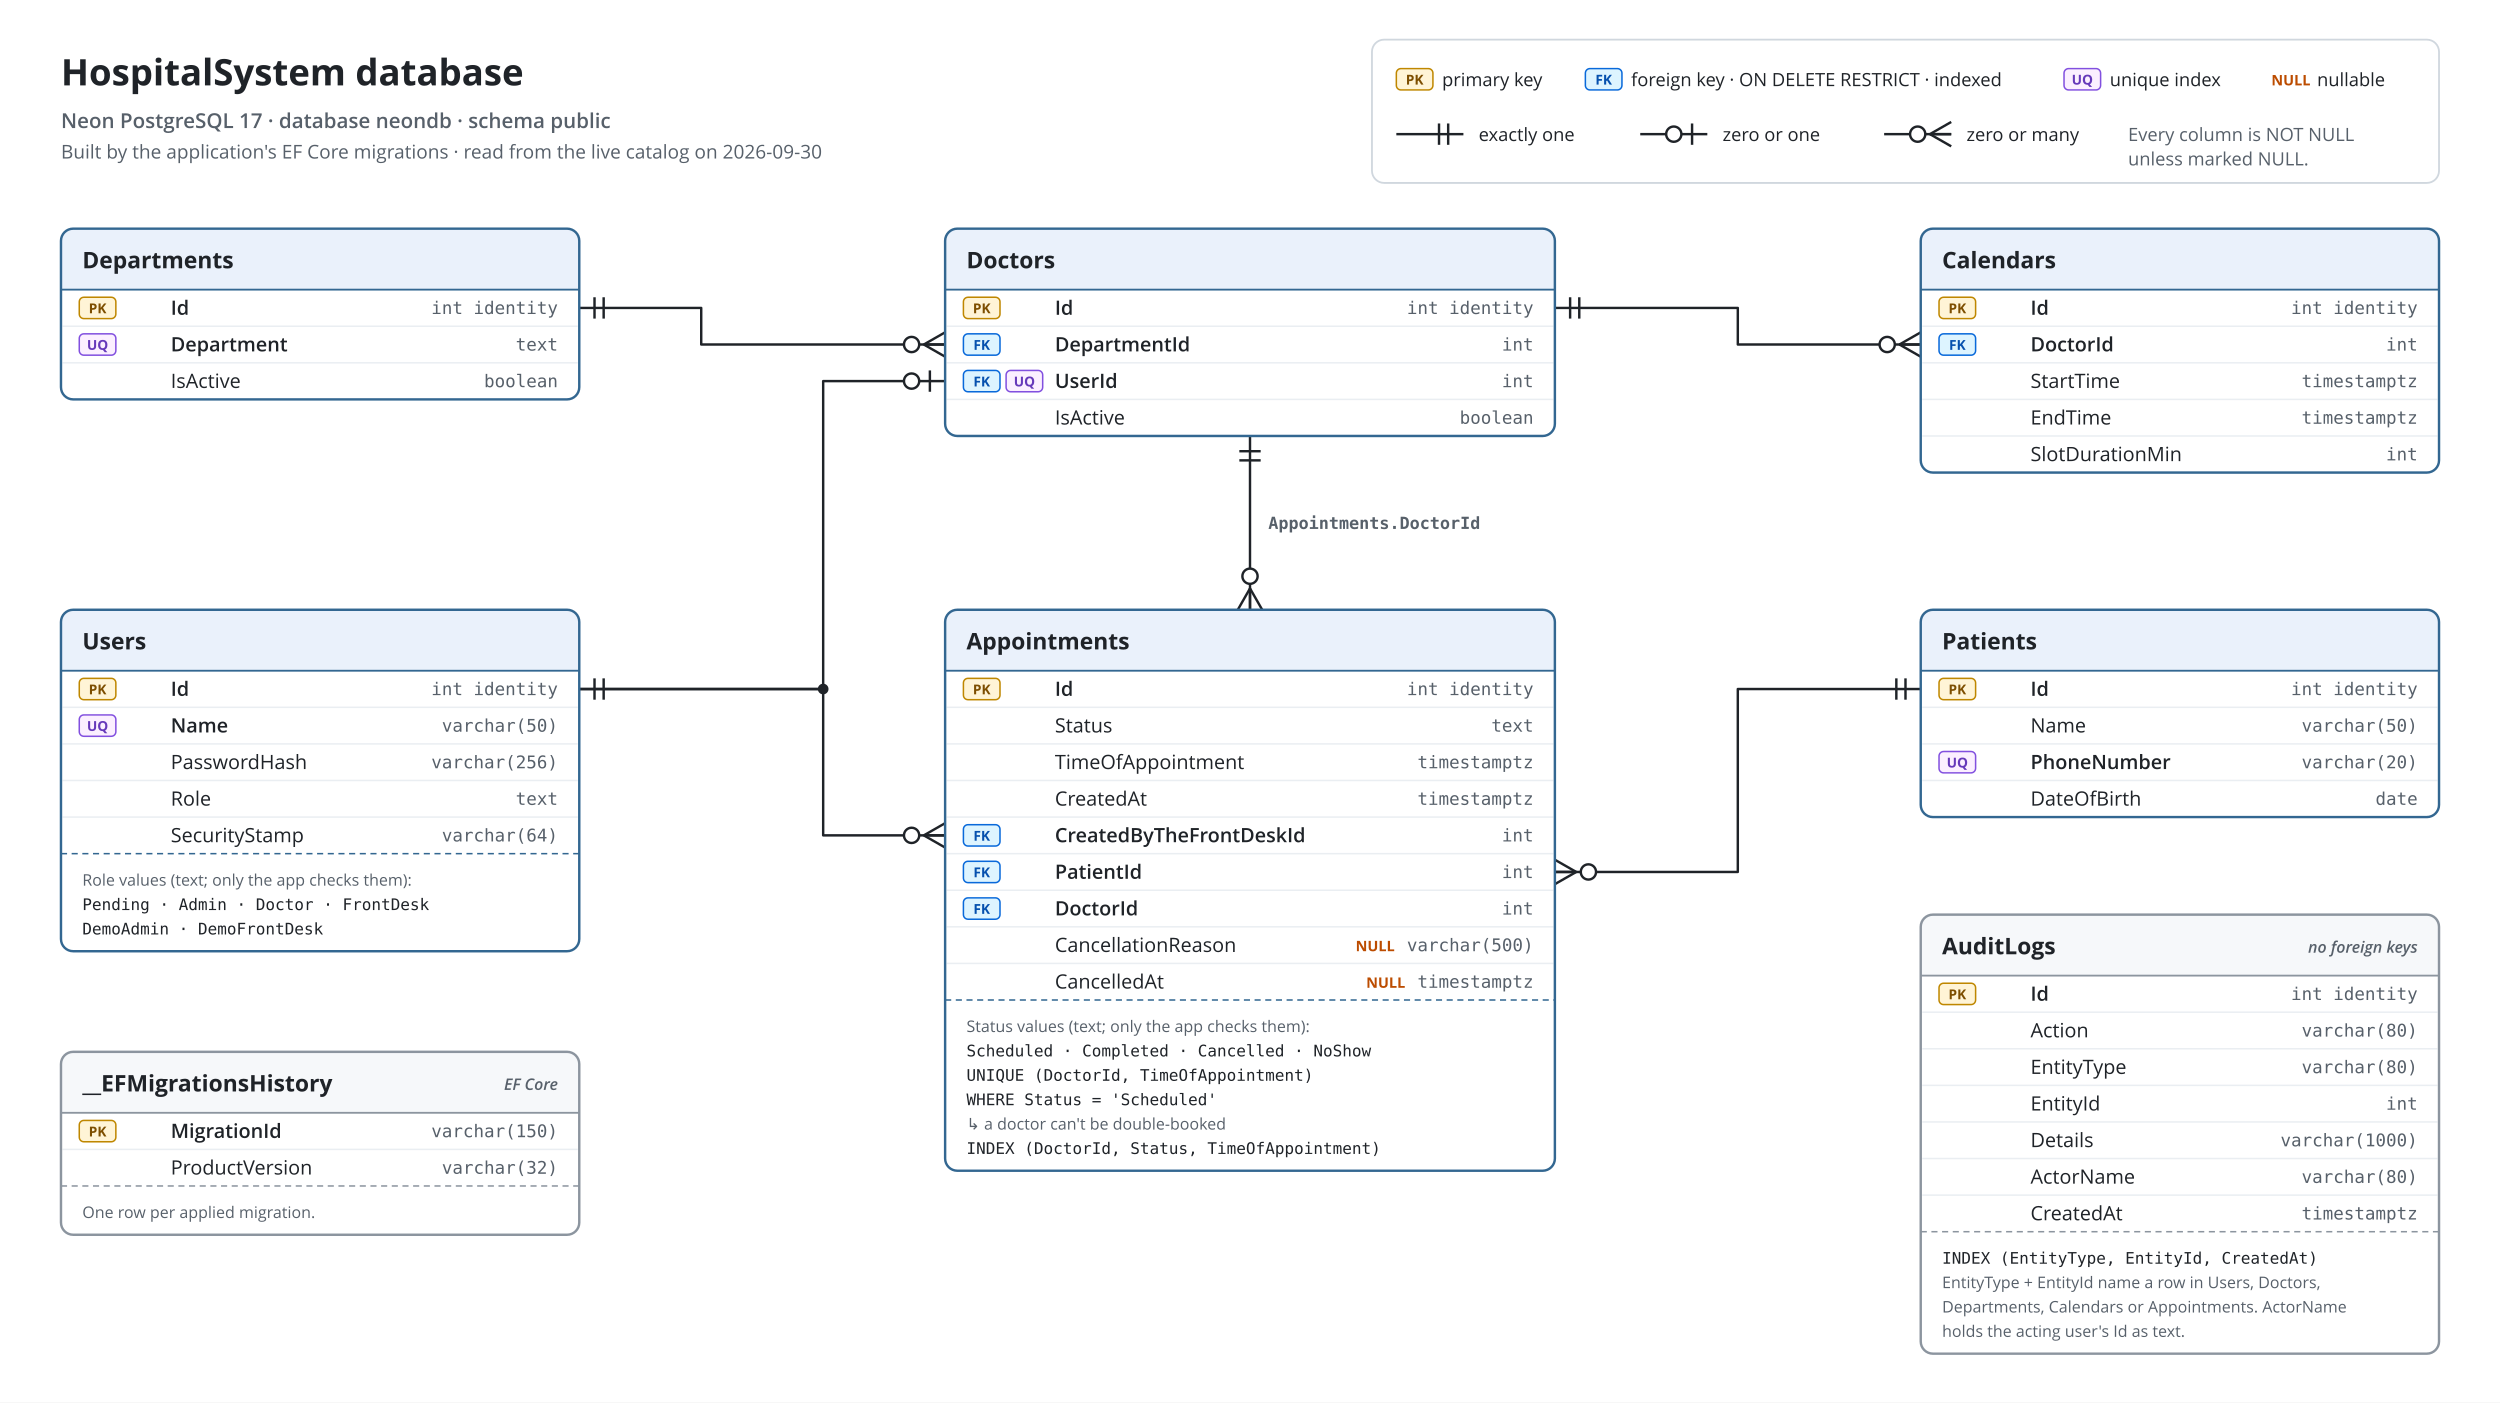
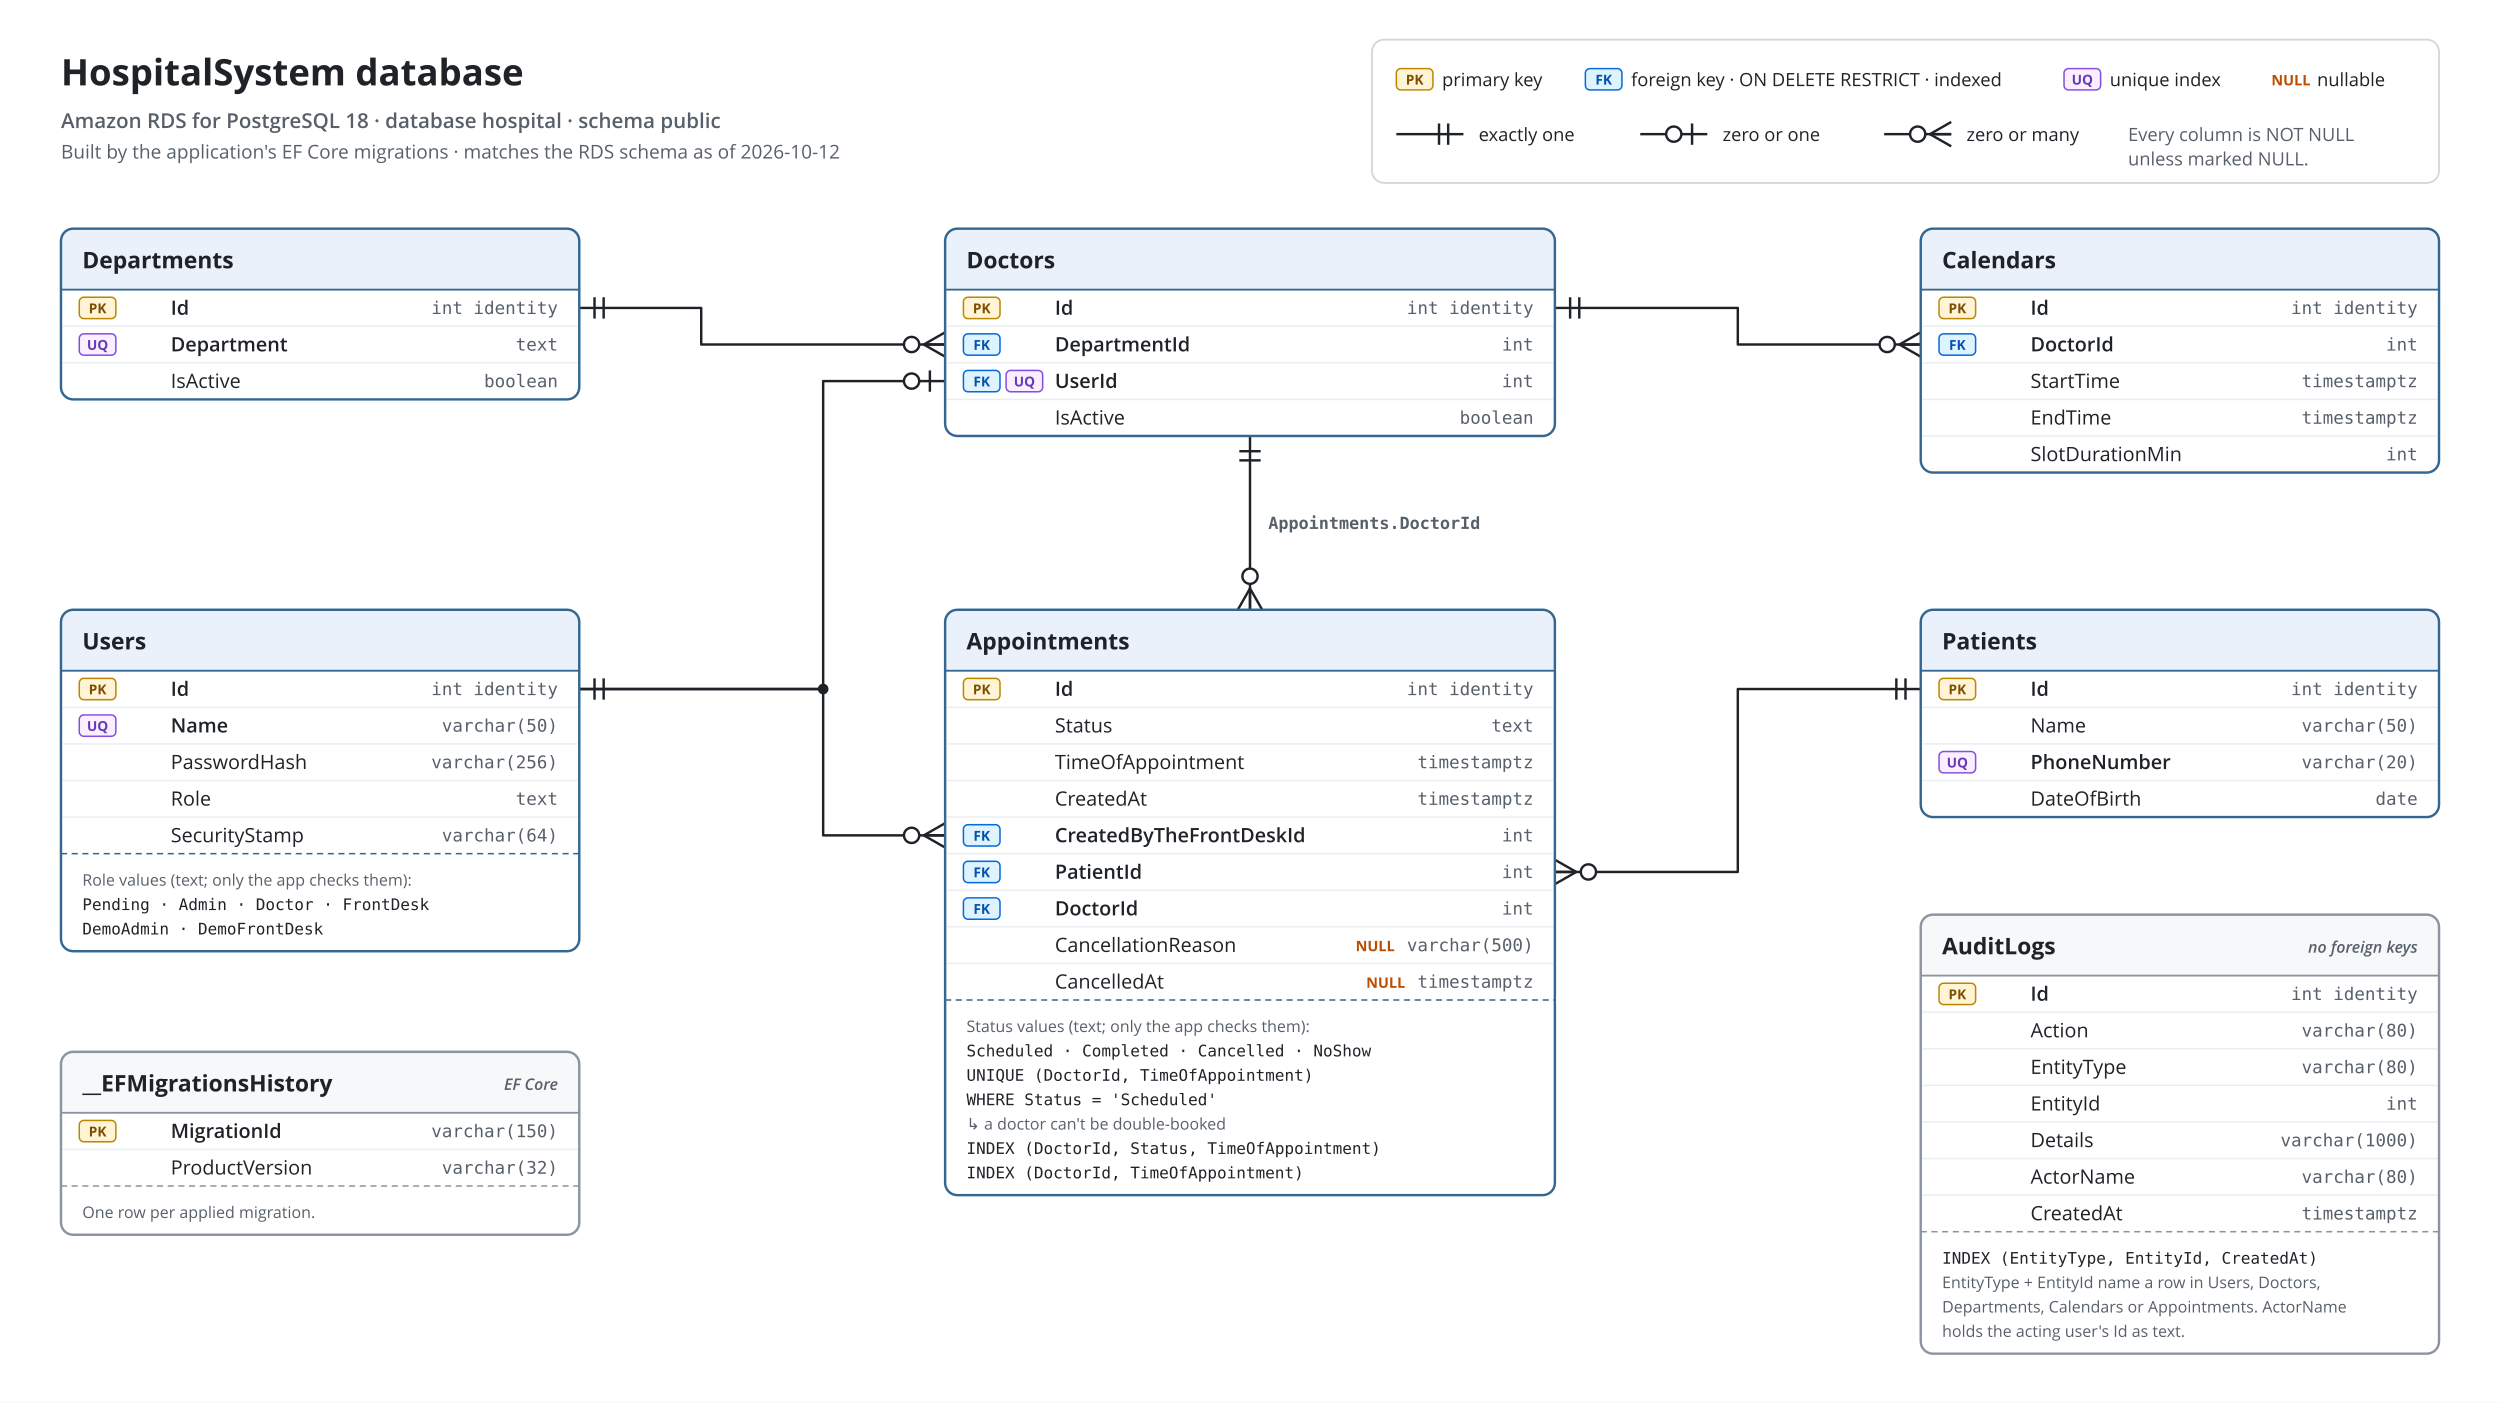
<svg xmlns="http://www.w3.org/2000/svg" width="1640" height="920" viewBox="0 0 1640 920" role="img" aria-labelledby="t d" font-family="'Open Sans', 'Segoe UI', Helvetica, Arial, sans-serif">
  <rect width="1640" height="920" fill="#ffffff" />
  <text x="40" y="56" font-size="24" font-weight="700" fill="#1f2328" text-anchor="start">HospitalSystem database</text>
-   <text x="40" y="84" font-size="13.5" font-weight="600" fill="#57606a" text-anchor="start">Neon PostgreSQL 17 · database neondb · schema public</text>
-   <text x="40" y="104" font-size="12.5" font-weight="400" fill="#57606a" text-anchor="start">Built by the application's EF Core migrations · read from the live catalog on 2026-09-30</text>
+   <text x="40" y="84" font-size="13.5" font-weight="600" fill="#57606a" text-anchor="start">Amazon RDS for PostgreSQL 18 · database hospital · schema public</text>
+   <text x="40" y="104" font-size="12.5" font-weight="400" fill="#57606a" text-anchor="start">Built by the application's EF Core migrations · matches the RDS schema as of 2026-10-12</text>
  <rect x="900" y="26" width="700" height="94" rx="8" fill="#ffffff" stroke="#d0d7de" stroke-width="1.2" />
  <rect x="916" y="45" width="24" height="14" rx="3" fill="#FFF4D6" stroke="#BF8700" stroke-width="1" />
  <text x="928" y="55.5" font-size="9" font-weight="700" fill="#7D4E00" text-anchor="middle">PK</text>
  <text x="946" y="56.5" font-size="12" font-weight="400" fill="#1f2328" text-anchor="start">primary key</text>
  <rect x="1040" y="45" width="24" height="14" rx="3" fill="#DDF4FF" stroke="#0969DA" stroke-width="1" />
  <text x="1052" y="55.5" font-size="9" font-weight="700" fill="#0550AE" text-anchor="middle">FK</text>
  <text x="1070" y="56.5" font-size="12" font-weight="400" fill="#1f2328" text-anchor="start">foreign key · ON DELETE RESTRICT · indexed</text>
  <rect x="1354" y="45" width="24" height="14" rx="3" fill="#FBEFFF" stroke="#8250DF" stroke-width="1" />
  <text x="1366" y="55.5" font-size="9" font-weight="700" fill="#6639BA" text-anchor="middle">UQ</text>
  <text x="1384" y="56.5" font-size="12" font-weight="400" fill="#1f2328" text-anchor="start">unique index</text>
  <text x="1490" y="56" font-size="9.5" font-weight="700" fill="#BC4C00" text-anchor="start">NULL</text>
  <text x="1520" y="56.5" font-size="12" font-weight="400" fill="#1f2328" text-anchor="start">nullable</text>
  <path d="M916,88 L960,88" stroke="#1f2328" stroke-width="1.6" />
  <path d="M950,95 L950,81" stroke="#1f2328" stroke-width="1.6" fill="none" />
  <path d="M944,95 L944,81" stroke="#1f2328" stroke-width="1.6" fill="none" />
  <text x="970" y="92.5" font-size="12" font-weight="400" fill="#1f2328" text-anchor="start">exactly one</text>
  <path d="M1076,88 L1120,88" stroke="#1f2328" stroke-width="1.6" />
  <path d="M1110,95 L1110,81" stroke="#1f2328" stroke-width="1.6" fill="none" />
  <circle cx="1098" cy="88" r="5" fill="#ffffff" stroke="#1f2328" stroke-width="1.6" />
  <text x="1130" y="92.5" font-size="12" font-weight="400" fill="#1f2328" text-anchor="start">zero or one</text>
  <path d="M1236,88 L1280,88" stroke="#1f2328" stroke-width="1.6" />
  <path d="M1266,88 L1280,96" stroke="#1f2328" stroke-width="1.6" fill="none" />
  <path d="M1266,88 L1280,88" stroke="#1f2328" stroke-width="1.6" fill="none" />
  <path d="M1266,88 L1280,80" stroke="#1f2328" stroke-width="1.6" fill="none" />
  <circle cx="1258" cy="88" r="5" fill="#ffffff" stroke="#1f2328" stroke-width="1.6" />
  <text x="1290" y="92.5" font-size="12" font-weight="400" fill="#1f2328" text-anchor="start">zero or many</text>
  <text x="1396" y="92.5" font-size="12" font-weight="400" fill="#57606a" text-anchor="start">Every column is NOT NULL</text>
  <text x="1396" y="108.5" font-size="12" font-weight="400" fill="#57606a" text-anchor="start">unless marked NULL.</text>
  <path d="M380,202 L460,202 L460,226 L620,226" fill="none" stroke="#1f2328" stroke-width="1.6" stroke-linejoin="round" />
  <path d="M390,195 L390,209" stroke="#1f2328" stroke-width="1.6" fill="none" />
  <path d="M396,195 L396,209" stroke="#1f2328" stroke-width="1.6" fill="none" />
  <path d="M606,226 L620,234" stroke="#1f2328" stroke-width="1.6" fill="none" />
  <path d="M606,226 L620,226" stroke="#1f2328" stroke-width="1.6" fill="none" />
  <path d="M606,226 L620,218" stroke="#1f2328" stroke-width="1.6" fill="none" />
  <circle cx="598" cy="226" r="5" fill="#ffffff" stroke="#1f2328" stroke-width="1.6" />
  <path d="M380,452 L540,452 L540,250 L620,250" fill="none" stroke="#1f2328" stroke-width="1.6" stroke-linejoin="round" />
  <path d="M390,445 L390,459" stroke="#1f2328" stroke-width="1.6" fill="none" />
  <path d="M396,445 L396,459" stroke="#1f2328" stroke-width="1.6" fill="none" />
  <path d="M610,257 L610,243" stroke="#1f2328" stroke-width="1.6" fill="none" />
  <circle cx="598" cy="250" r="5" fill="#ffffff" stroke="#1f2328" stroke-width="1.6" />
  <path d="M380,452 L540,452 L540,548 L620,548" fill="none" stroke="#1f2328" stroke-width="1.6" stroke-linejoin="round" />
  <path d="M606,548 L620,556" stroke="#1f2328" stroke-width="1.6" fill="none" />
  <path d="M606,548 L620,548" stroke="#1f2328" stroke-width="1.6" fill="none" />
  <path d="M606,548 L620,540" stroke="#1f2328" stroke-width="1.6" fill="none" />
  <circle cx="598" cy="548" r="5" fill="#ffffff" stroke="#1f2328" stroke-width="1.6" />
  <circle cx="540" cy="452" r="3.5" fill="#1f2328" />
  <path d="M1020,202 L1140,202 L1140,226 L1260,226" fill="none" stroke="#1f2328" stroke-width="1.6" stroke-linejoin="round" />
  <path d="M1030,195 L1030,209" stroke="#1f2328" stroke-width="1.6" fill="none" />
  <path d="M1036,195 L1036,209" stroke="#1f2328" stroke-width="1.6" fill="none" />
  <path d="M1246,226 L1260,234" stroke="#1f2328" stroke-width="1.6" fill="none" />
  <path d="M1246,226 L1260,226" stroke="#1f2328" stroke-width="1.6" fill="none" />
  <path d="M1246,226 L1260,218" stroke="#1f2328" stroke-width="1.6" fill="none" />
  <circle cx="1238" cy="226" r="5" fill="#ffffff" stroke="#1f2328" stroke-width="1.6" />
  <path d="M1260,452 L1140,452 L1140,572 L1020,572" fill="none" stroke="#1f2328" stroke-width="1.6" stroke-linejoin="round" />
  <path d="M1250,459 L1250,445" stroke="#1f2328" stroke-width="1.6" fill="none" />
  <path d="M1244,459 L1244,445" stroke="#1f2328" stroke-width="1.6" fill="none" />
  <path d="M1034,572 L1020,564" stroke="#1f2328" stroke-width="1.6" fill="none" />
  <path d="M1034,572 L1020,572" stroke="#1f2328" stroke-width="1.6" fill="none" />
  <path d="M1034,572 L1020,580" stroke="#1f2328" stroke-width="1.6" fill="none" />
  <circle cx="1042" cy="572" r="5" fill="#ffffff" stroke="#1f2328" stroke-width="1.6" />
  <path d="M820,286 L820,400" fill="none" stroke="#1f2328" stroke-width="1.6" stroke-linejoin="round" />
  <path d="M827,296 L813,296" stroke="#1f2328" stroke-width="1.6" fill="none" />
  <path d="M827,302 L813,302" stroke="#1f2328" stroke-width="1.6" fill="none" />
  <path d="M820,386 L812,400" stroke="#1f2328" stroke-width="1.6" fill="none" />
  <path d="M820,386 L820,400" stroke="#1f2328" stroke-width="1.6" fill="none" />
  <path d="M820,386 L828,400" stroke="#1f2328" stroke-width="1.6" fill="none" />
  <circle cx="820" cy="378" r="5" fill="#ffffff" stroke="#1f2328" stroke-width="1.6" />
  <text x="832" y="347" font-size="11" font-weight="600" fill="#57606a" text-anchor="start" font-family="'DejaVu Sans Mono', Consolas, Menlo, monospace">Appointments.DoctorId</text>
  <rect x="40" y="150" width="340" height="112" rx="8" fill="#ffffff" />
  <path d="M40,190 L40,158 Q40,150 48,150 L372,150 Q380,150 380,158 L380,190 Z" fill="#EAF1FB" />
  <line x1="40" y1="190" x2="380" y2="190" stroke="#336791" stroke-width="1.2" />
  <text x="54" y="176" font-size="15" font-weight="700" fill="#1f2328" text-anchor="start">Departments</text>
  <rect x="52" y="195.0" width="24" height="14" rx="3" fill="#FFF4D6" stroke="#BF8700" stroke-width="1" />
  <text x="64" y="205.5" font-size="9" font-weight="700" fill="#7D4E00" text-anchor="middle">PK</text>
  <text x="112" y="206.5" font-size="13" font-weight="600" fill="#1f2328" text-anchor="start">Id</text>
  <text x="366" y="206" font-size="11.5" font-weight="400" fill="#57606a" text-anchor="end" font-family="'DejaVu Sans Mono', Consolas, Menlo, monospace">int identity</text>
  <line x1="41" y1="214.0" x2="379" y2="214.0" stroke="#EAEEF2" stroke-width="1" />
  <rect x="52" y="219.0" width="24" height="14" rx="3" fill="#FBEFFF" stroke="#8250DF" stroke-width="1" />
  <text x="64" y="229.5" font-size="9" font-weight="700" fill="#6639BA" text-anchor="middle">UQ</text>
  <text x="112" y="230.5" font-size="13" font-weight="600" fill="#1f2328" text-anchor="start">Department</text>
  <text x="366" y="230" font-size="11.5" font-weight="400" fill="#57606a" text-anchor="end" font-family="'DejaVu Sans Mono', Consolas, Menlo, monospace">text</text>
  <line x1="41" y1="238.0" x2="379" y2="238.0" stroke="#EAEEF2" stroke-width="1" />
  <text x="112" y="254.5" font-size="13" font-weight="400" fill="#1f2328" text-anchor="start">IsActive</text>
  <text x="366" y="254" font-size="11.5" font-weight="400" fill="#57606a" text-anchor="end" font-family="'DejaVu Sans Mono', Consolas, Menlo, monospace">boolean</text>
  <rect x="40" y="150" width="340" height="112" rx="8" fill="none" stroke="#336791" stroke-width="1.6" />
  <rect x="620" y="150" width="400" height="136" rx="8" fill="#ffffff" />
  <path d="M620,190 L620,158 Q620,150 628,150 L1012,150 Q1020,150 1020,158 L1020,190 Z" fill="#EAF1FB" />
  <line x1="620" y1="190" x2="1020" y2="190" stroke="#336791" stroke-width="1.2" />
  <text x="634" y="176" font-size="15" font-weight="700" fill="#1f2328" text-anchor="start">Doctors</text>
  <rect x="632" y="195.0" width="24" height="14" rx="3" fill="#FFF4D6" stroke="#BF8700" stroke-width="1" />
  <text x="644" y="205.5" font-size="9" font-weight="700" fill="#7D4E00" text-anchor="middle">PK</text>
  <text x="692" y="206.5" font-size="13" font-weight="600" fill="#1f2328" text-anchor="start">Id</text>
  <text x="1006" y="206" font-size="11.5" font-weight="400" fill="#57606a" text-anchor="end" font-family="'DejaVu Sans Mono', Consolas, Menlo, monospace">int identity</text>
  <line x1="621" y1="214.0" x2="1019" y2="214.0" stroke="#EAEEF2" stroke-width="1" />
  <rect x="632" y="219.0" width="24" height="14" rx="3" fill="#DDF4FF" stroke="#0969DA" stroke-width="1" />
  <text x="644" y="229.5" font-size="9" font-weight="700" fill="#0550AE" text-anchor="middle">FK</text>
  <text x="692" y="230.5" font-size="13" font-weight="600" fill="#1f2328" text-anchor="start">DepartmentId</text>
  <text x="1006" y="230" font-size="11.5" font-weight="400" fill="#57606a" text-anchor="end" font-family="'DejaVu Sans Mono', Consolas, Menlo, monospace">int</text>
  <line x1="621" y1="238.0" x2="1019" y2="238.0" stroke="#EAEEF2" stroke-width="1" />
  <rect x="632" y="243.0" width="24" height="14" rx="3" fill="#DDF4FF" stroke="#0969DA" stroke-width="1" />
  <text x="644" y="253.5" font-size="9" font-weight="700" fill="#0550AE" text-anchor="middle">FK</text>
  <rect x="660" y="243.0" width="24" height="14" rx="3" fill="#FBEFFF" stroke="#8250DF" stroke-width="1" />
  <text x="672" y="253.5" font-size="9" font-weight="700" fill="#6639BA" text-anchor="middle">UQ</text>
  <text x="692" y="254.5" font-size="13" font-weight="600" fill="#1f2328" text-anchor="start">UserId</text>
  <text x="1006" y="254" font-size="11.5" font-weight="400" fill="#57606a" text-anchor="end" font-family="'DejaVu Sans Mono', Consolas, Menlo, monospace">int</text>
  <line x1="621" y1="262.0" x2="1019" y2="262.0" stroke="#EAEEF2" stroke-width="1" />
  <text x="692" y="278.5" font-size="13" font-weight="400" fill="#1f2328" text-anchor="start">IsActive</text>
  <text x="1006" y="278" font-size="11.5" font-weight="400" fill="#57606a" text-anchor="end" font-family="'DejaVu Sans Mono', Consolas, Menlo, monospace">boolean</text>
  <rect x="620" y="150" width="400" height="136" rx="8" fill="none" stroke="#336791" stroke-width="1.6" />
  <rect x="1260" y="150" width="340" height="160" rx="8" fill="#ffffff" />
  <path d="M1260,190 L1260,158 Q1260,150 1268,150 L1592,150 Q1600,150 1600,158 L1600,190 Z" fill="#EAF1FB" />
  <line x1="1260" y1="190" x2="1600" y2="190" stroke="#336791" stroke-width="1.2" />
  <text x="1274" y="176" font-size="15" font-weight="700" fill="#1f2328" text-anchor="start">Calendars</text>
  <rect x="1272" y="195.0" width="24" height="14" rx="3" fill="#FFF4D6" stroke="#BF8700" stroke-width="1" />
  <text x="1284" y="205.5" font-size="9" font-weight="700" fill="#7D4E00" text-anchor="middle">PK</text>
  <text x="1332" y="206.5" font-size="13" font-weight="600" fill="#1f2328" text-anchor="start">Id</text>
  <text x="1586" y="206" font-size="11.5" font-weight="400" fill="#57606a" text-anchor="end" font-family="'DejaVu Sans Mono', Consolas, Menlo, monospace">int identity</text>
  <line x1="1261" y1="214.0" x2="1599" y2="214.0" stroke="#EAEEF2" stroke-width="1" />
  <rect x="1272" y="219.0" width="24" height="14" rx="3" fill="#DDF4FF" stroke="#0969DA" stroke-width="1" />
  <text x="1284" y="229.5" font-size="9" font-weight="700" fill="#0550AE" text-anchor="middle">FK</text>
  <text x="1332" y="230.5" font-size="13" font-weight="600" fill="#1f2328" text-anchor="start">DoctorId</text>
  <text x="1586" y="230" font-size="11.5" font-weight="400" fill="#57606a" text-anchor="end" font-family="'DejaVu Sans Mono', Consolas, Menlo, monospace">int</text>
  <line x1="1261" y1="238.0" x2="1599" y2="238.0" stroke="#EAEEF2" stroke-width="1" />
  <text x="1332" y="254.5" font-size="13" font-weight="400" fill="#1f2328" text-anchor="start">StartTime</text>
  <text x="1586" y="254" font-size="11.5" font-weight="400" fill="#57606a" text-anchor="end" font-family="'DejaVu Sans Mono', Consolas, Menlo, monospace">timestamptz</text>
  <line x1="1261" y1="262.0" x2="1599" y2="262.0" stroke="#EAEEF2" stroke-width="1" />
  <text x="1332" y="278.5" font-size="13" font-weight="400" fill="#1f2328" text-anchor="start">EndTime</text>
  <text x="1586" y="278" font-size="11.5" font-weight="400" fill="#57606a" text-anchor="end" font-family="'DejaVu Sans Mono', Consolas, Menlo, monospace">timestamptz</text>
  <line x1="1261" y1="286.0" x2="1599" y2="286.0" stroke="#EAEEF2" stroke-width="1" />
  <text x="1332" y="302.5" font-size="13" font-weight="400" fill="#1f2328" text-anchor="start">SlotDurationMin</text>
  <text x="1586" y="302" font-size="11.5" font-weight="400" fill="#57606a" text-anchor="end" font-family="'DejaVu Sans Mono', Consolas, Menlo, monospace">int</text>
  <rect x="1260" y="150" width="340" height="160" rx="8" fill="none" stroke="#336791" stroke-width="1.6" />
  <rect x="40" y="400" width="340" height="224" rx="8" fill="#ffffff" />
  <path d="M40,440 L40,408 Q40,400 48,400 L372,400 Q380,400 380,408 L380,440 Z" fill="#EAF1FB" />
  <line x1="40" y1="440" x2="380" y2="440" stroke="#336791" stroke-width="1.2" />
  <text x="54" y="426" font-size="15" font-weight="700" fill="#1f2328" text-anchor="start">Users</text>
  <rect x="52" y="445.0" width="24" height="14" rx="3" fill="#FFF4D6" stroke="#BF8700" stroke-width="1" />
  <text x="64" y="455.5" font-size="9" font-weight="700" fill="#7D4E00" text-anchor="middle">PK</text>
  <text x="112" y="456.5" font-size="13" font-weight="600" fill="#1f2328" text-anchor="start">Id</text>
  <text x="366" y="456" font-size="11.5" font-weight="400" fill="#57606a" text-anchor="end" font-family="'DejaVu Sans Mono', Consolas, Menlo, monospace">int identity</text>
  <line x1="41" y1="464.0" x2="379" y2="464.0" stroke="#EAEEF2" stroke-width="1" />
  <rect x="52" y="469.0" width="24" height="14" rx="3" fill="#FBEFFF" stroke="#8250DF" stroke-width="1" />
  <text x="64" y="479.5" font-size="9" font-weight="700" fill="#6639BA" text-anchor="middle">UQ</text>
  <text x="112" y="480.5" font-size="13" font-weight="600" fill="#1f2328" text-anchor="start">Name</text>
  <text x="366" y="480" font-size="11.5" font-weight="400" fill="#57606a" text-anchor="end" font-family="'DejaVu Sans Mono', Consolas, Menlo, monospace">varchar(50)</text>
  <line x1="41" y1="488.0" x2="379" y2="488.0" stroke="#EAEEF2" stroke-width="1" />
  <text x="112" y="504.5" font-size="13" font-weight="400" fill="#1f2328" text-anchor="start">PasswordHash</text>
  <text x="366" y="504" font-size="11.5" font-weight="400" fill="#57606a" text-anchor="end" font-family="'DejaVu Sans Mono', Consolas, Menlo, monospace">varchar(256)</text>
  <line x1="41" y1="512.0" x2="379" y2="512.0" stroke="#EAEEF2" stroke-width="1" />
  <text x="112" y="528.5" font-size="13" font-weight="400" fill="#1f2328" text-anchor="start">Role</text>
  <text x="366" y="528" font-size="11.5" font-weight="400" fill="#57606a" text-anchor="end" font-family="'DejaVu Sans Mono', Consolas, Menlo, monospace">text</text>
  <line x1="41" y1="536.0" x2="379" y2="536.0" stroke="#EAEEF2" stroke-width="1" />
  <text x="112" y="552.5" font-size="13" font-weight="400" fill="#1f2328" text-anchor="start">SecurityStamp</text>
  <text x="366" y="552" font-size="11.5" font-weight="400" fill="#57606a" text-anchor="end" font-family="'DejaVu Sans Mono', Consolas, Menlo, monospace">varchar(64)</text>
  <line x1="40" y1="560" x2="380" y2="560" stroke="#336791" stroke-width="1" stroke-dasharray="4 3" />
  <text x="54" y="581" font-size="10.5" font-weight="400" fill="#57606a" text-anchor="start">Role values (text; only the app checks them):</text>
  <text x="54" y="597" font-size="10.5" font-weight="400" fill="#1f2328" text-anchor="start" font-family="'DejaVu Sans Mono', Consolas, Menlo, monospace">Pending · Admin · Doctor · FrontDesk</text>
  <text x="54" y="613" font-size="10.5" font-weight="400" fill="#1f2328" text-anchor="start" font-family="'DejaVu Sans Mono', Consolas, Menlo, monospace">DemoAdmin · DemoFrontDesk</text>
  <rect x="40" y="400" width="340" height="224" rx="8" fill="none" stroke="#336791" stroke-width="1.6" />
-   <rect x="620" y="400" width="400" height="368" rx="8" fill="#ffffff" />
+   <rect x="620" y="400" width="400" height="384" rx="8" fill="#ffffff" />
  <path d="M620,440 L620,408 Q620,400 628,400 L1012,400 Q1020,400 1020,408 L1020,440 Z" fill="#EAF1FB" />
  <line x1="620" y1="440" x2="1020" y2="440" stroke="#336791" stroke-width="1.2" />
  <text x="634" y="426" font-size="15" font-weight="700" fill="#1f2328" text-anchor="start">Appointments</text>
  <rect x="632" y="445.0" width="24" height="14" rx="3" fill="#FFF4D6" stroke="#BF8700" stroke-width="1" />
  <text x="644" y="455.5" font-size="9" font-weight="700" fill="#7D4E00" text-anchor="middle">PK</text>
  <text x="692" y="456.5" font-size="13" font-weight="600" fill="#1f2328" text-anchor="start">Id</text>
  <text x="1006" y="456" font-size="11.5" font-weight="400" fill="#57606a" text-anchor="end" font-family="'DejaVu Sans Mono', Consolas, Menlo, monospace">int identity</text>
  <line x1="621" y1="464.0" x2="1019" y2="464.0" stroke="#EAEEF2" stroke-width="1" />
  <text x="692" y="480.5" font-size="13" font-weight="400" fill="#1f2328" text-anchor="start">Status</text>
  <text x="1006" y="480" font-size="11.5" font-weight="400" fill="#57606a" text-anchor="end" font-family="'DejaVu Sans Mono', Consolas, Menlo, monospace">text</text>
  <line x1="621" y1="488.0" x2="1019" y2="488.0" stroke="#EAEEF2" stroke-width="1" />
  <text x="692" y="504.5" font-size="13" font-weight="400" fill="#1f2328" text-anchor="start">TimeOfAppointment</text>
  <text x="1006" y="504" font-size="11.5" font-weight="400" fill="#57606a" text-anchor="end" font-family="'DejaVu Sans Mono', Consolas, Menlo, monospace">timestamptz</text>
  <line x1="621" y1="512.0" x2="1019" y2="512.0" stroke="#EAEEF2" stroke-width="1" />
  <text x="692" y="528.5" font-size="13" font-weight="400" fill="#1f2328" text-anchor="start">CreatedAt</text>
  <text x="1006" y="528" font-size="11.5" font-weight="400" fill="#57606a" text-anchor="end" font-family="'DejaVu Sans Mono', Consolas, Menlo, monospace">timestamptz</text>
  <line x1="621" y1="536.0" x2="1019" y2="536.0" stroke="#EAEEF2" stroke-width="1" />
  <rect x="632" y="541.0" width="24" height="14" rx="3" fill="#DDF4FF" stroke="#0969DA" stroke-width="1" />
  <text x="644" y="551.5" font-size="9" font-weight="700" fill="#0550AE" text-anchor="middle">FK</text>
  <text x="692" y="552.5" font-size="13" font-weight="600" fill="#1f2328" text-anchor="start">CreatedByTheFrontDeskId</text>
  <text x="1006" y="552" font-size="11.5" font-weight="400" fill="#57606a" text-anchor="end" font-family="'DejaVu Sans Mono', Consolas, Menlo, monospace">int</text>
  <line x1="621" y1="560.0" x2="1019" y2="560.0" stroke="#EAEEF2" stroke-width="1" />
  <rect x="632" y="565.0" width="24" height="14" rx="3" fill="#DDF4FF" stroke="#0969DA" stroke-width="1" />
  <text x="644" y="575.5" font-size="9" font-weight="700" fill="#0550AE" text-anchor="middle">FK</text>
  <text x="692" y="576.5" font-size="13" font-weight="600" fill="#1f2328" text-anchor="start">PatientId</text>
  <text x="1006" y="576" font-size="11.5" font-weight="400" fill="#57606a" text-anchor="end" font-family="'DejaVu Sans Mono', Consolas, Menlo, monospace">int</text>
  <line x1="621" y1="584.0" x2="1019" y2="584.0" stroke="#EAEEF2" stroke-width="1" />
  <rect x="632" y="589.0" width="24" height="14" rx="3" fill="#DDF4FF" stroke="#0969DA" stroke-width="1" />
  <text x="644" y="599.5" font-size="9" font-weight="700" fill="#0550AE" text-anchor="middle">FK</text>
  <text x="692" y="600.5" font-size="13" font-weight="600" fill="#1f2328" text-anchor="start">DoctorId</text>
  <text x="1006" y="600" font-size="11.5" font-weight="400" fill="#57606a" text-anchor="end" font-family="'DejaVu Sans Mono', Consolas, Menlo, monospace">int</text>
  <line x1="621" y1="608.0" x2="1019" y2="608.0" stroke="#EAEEF2" stroke-width="1" />
  <text x="692" y="624.5" font-size="13" font-weight="400" fill="#1f2328" text-anchor="start">CancellationReason</text>
  <text x="1006" y="624" font-size="11.5" font-weight="400" fill="#57606a" text-anchor="end" font-family="'DejaVu Sans Mono', Consolas, Menlo, monospace">varchar(500)</text>
  <text x="914.924" y="624" font-size="9.5" font-weight="700" fill="#BC4C00" text-anchor="end">NULL</text>
  <line x1="621" y1="632.0" x2="1019" y2="632.0" stroke="#EAEEF2" stroke-width="1" />
  <text x="692" y="648.5" font-size="13" font-weight="400" fill="#1f2328" text-anchor="start">CancelledAt</text>
  <text x="1006" y="648" font-size="11.5" font-weight="400" fill="#57606a" text-anchor="end" font-family="'DejaVu Sans Mono', Consolas, Menlo, monospace">timestamptz</text>
  <text x="921.847" y="648" font-size="9.5" font-weight="700" fill="#BC4C00" text-anchor="end">NULL</text>
  <line x1="620" y1="656" x2="1020" y2="656" stroke="#336791" stroke-width="1" stroke-dasharray="4 3" />
  <text x="634" y="677" font-size="10.5" font-weight="400" fill="#57606a" text-anchor="start">Status values (text; only the app checks them):</text>
  <text x="634" y="693" font-size="10.5" font-weight="400" fill="#1f2328" text-anchor="start" font-family="'DejaVu Sans Mono', Consolas, Menlo, monospace">Scheduled · Completed · Cancelled · NoShow</text>
  <text x="634" y="709" font-size="10.5" font-weight="400" fill="#1f2328" text-anchor="start" font-family="'DejaVu Sans Mono', Consolas, Menlo, monospace">UNIQUE (DoctorId, TimeOfAppointment)</text>
  <text x="634" y="725" font-size="10.5" font-weight="400" fill="#1f2328" text-anchor="start" font-family="'DejaVu Sans Mono', Consolas, Menlo, monospace">  WHERE Status = 'Scheduled'</text>
  <text x="634" y="741" font-size="10.5" font-weight="400" fill="#57606a" text-anchor="start">↳ a doctor can't be double-booked</text>
  <text x="634" y="757" font-size="10.5" font-weight="400" fill="#1f2328" text-anchor="start" font-family="'DejaVu Sans Mono', Consolas, Menlo, monospace">INDEX (DoctorId, Status, TimeOfAppointment)</text>
-   <rect x="620" y="400" width="400" height="368" rx="8" fill="none" stroke="#336791" stroke-width="1.6" />
+   <text x="634" y="773" font-size="10.5" font-weight="400" fill="#1f2328" text-anchor="start" font-family="'DejaVu Sans Mono', Consolas, Menlo, monospace">INDEX (DoctorId, TimeOfAppointment)</text>
+   <rect x="620" y="400" width="400" height="384" rx="8" fill="none" stroke="#336791" stroke-width="1.6" />
  <rect x="1260" y="400" width="340" height="136" rx="8" fill="#ffffff" />
  <path d="M1260,440 L1260,408 Q1260,400 1268,400 L1592,400 Q1600,400 1600,408 L1600,440 Z" fill="#EAF1FB" />
  <line x1="1260" y1="440" x2="1600" y2="440" stroke="#336791" stroke-width="1.2" />
  <text x="1274" y="426" font-size="15" font-weight="700" fill="#1f2328" text-anchor="start">Patients</text>
  <rect x="1272" y="445.0" width="24" height="14" rx="3" fill="#FFF4D6" stroke="#BF8700" stroke-width="1" />
  <text x="1284" y="455.5" font-size="9" font-weight="700" fill="#7D4E00" text-anchor="middle">PK</text>
  <text x="1332" y="456.5" font-size="13" font-weight="600" fill="#1f2328" text-anchor="start">Id</text>
  <text x="1586" y="456" font-size="11.5" font-weight="400" fill="#57606a" text-anchor="end" font-family="'DejaVu Sans Mono', Consolas, Menlo, monospace">int identity</text>
  <line x1="1261" y1="464.0" x2="1599" y2="464.0" stroke="#EAEEF2" stroke-width="1" />
  <text x="1332" y="480.5" font-size="13" font-weight="400" fill="#1f2328" text-anchor="start">Name</text>
  <text x="1586" y="480" font-size="11.5" font-weight="400" fill="#57606a" text-anchor="end" font-family="'DejaVu Sans Mono', Consolas, Menlo, monospace">varchar(50)</text>
  <line x1="1261" y1="488.0" x2="1599" y2="488.0" stroke="#EAEEF2" stroke-width="1" />
  <rect x="1272" y="493.0" width="24" height="14" rx="3" fill="#FBEFFF" stroke="#8250DF" stroke-width="1" />
  <text x="1284" y="503.5" font-size="9" font-weight="700" fill="#6639BA" text-anchor="middle">UQ</text>
  <text x="1332" y="504.5" font-size="13" font-weight="600" fill="#1f2328" text-anchor="start">PhoneNumber</text>
  <text x="1586" y="504" font-size="11.5" font-weight="400" fill="#57606a" text-anchor="end" font-family="'DejaVu Sans Mono', Consolas, Menlo, monospace">varchar(20)</text>
  <line x1="1261" y1="512.0" x2="1599" y2="512.0" stroke="#EAEEF2" stroke-width="1" />
  <text x="1332" y="528.5" font-size="13" font-weight="400" fill="#1f2328" text-anchor="start">DateOfBirth</text>
  <text x="1586" y="528" font-size="11.5" font-weight="400" fill="#57606a" text-anchor="end" font-family="'DejaVu Sans Mono', Consolas, Menlo, monospace">date</text>
  <rect x="1260" y="400" width="340" height="136" rx="8" fill="none" stroke="#336791" stroke-width="1.6" />
  <rect x="1260" y="600" width="340" height="288" rx="8" fill="#ffffff" />
  <path d="M1260,640 L1260,608 Q1260,600 1268,600 L1592,600 Q1600,600 1600,608 L1600,640 Z" fill="#F6F8FA" />
  <line x1="1260" y1="640" x2="1600" y2="640" stroke="#8C959F" stroke-width="1.2" />
  <text x="1274" y="626" font-size="15" font-weight="700" fill="#1f2328" text-anchor="start">AuditLogs</text>
  <text x="1586" y="625" font-size="10.5" font-weight="600" fill="#57606a" text-anchor="end" font-style="italic">no foreign keys</text>
  <rect x="1272" y="645.0" width="24" height="14" rx="3" fill="#FFF4D6" stroke="#BF8700" stroke-width="1" />
  <text x="1284" y="655.5" font-size="9" font-weight="700" fill="#7D4E00" text-anchor="middle">PK</text>
  <text x="1332" y="656.5" font-size="13" font-weight="600" fill="#1f2328" text-anchor="start">Id</text>
  <text x="1586" y="656" font-size="11.5" font-weight="400" fill="#57606a" text-anchor="end" font-family="'DejaVu Sans Mono', Consolas, Menlo, monospace">int identity</text>
  <line x1="1261" y1="664.0" x2="1599" y2="664.0" stroke="#EAEEF2" stroke-width="1" />
  <text x="1332" y="680.5" font-size="13" font-weight="400" fill="#1f2328" text-anchor="start">Action</text>
  <text x="1586" y="680" font-size="11.5" font-weight="400" fill="#57606a" text-anchor="end" font-family="'DejaVu Sans Mono', Consolas, Menlo, monospace">varchar(80)</text>
  <line x1="1261" y1="688.0" x2="1599" y2="688.0" stroke="#EAEEF2" stroke-width="1" />
  <text x="1332" y="704.5" font-size="13" font-weight="400" fill="#1f2328" text-anchor="start">EntityType</text>
  <text x="1586" y="704" font-size="11.5" font-weight="400" fill="#57606a" text-anchor="end" font-family="'DejaVu Sans Mono', Consolas, Menlo, monospace">varchar(80)</text>
  <line x1="1261" y1="712.0" x2="1599" y2="712.0" stroke="#EAEEF2" stroke-width="1" />
  <text x="1332" y="728.5" font-size="13" font-weight="400" fill="#1f2328" text-anchor="start">EntityId</text>
  <text x="1586" y="728" font-size="11.5" font-weight="400" fill="#57606a" text-anchor="end" font-family="'DejaVu Sans Mono', Consolas, Menlo, monospace">int</text>
  <line x1="1261" y1="736.0" x2="1599" y2="736.0" stroke="#EAEEF2" stroke-width="1" />
  <text x="1332" y="752.5" font-size="13" font-weight="400" fill="#1f2328" text-anchor="start">Details</text>
  <text x="1586" y="752" font-size="11.5" font-weight="400" fill="#57606a" text-anchor="end" font-family="'DejaVu Sans Mono', Consolas, Menlo, monospace">varchar(1000)</text>
  <line x1="1261" y1="760.0" x2="1599" y2="760.0" stroke="#EAEEF2" stroke-width="1" />
  <text x="1332" y="776.5" font-size="13" font-weight="400" fill="#1f2328" text-anchor="start">ActorName</text>
  <text x="1586" y="776" font-size="11.5" font-weight="400" fill="#57606a" text-anchor="end" font-family="'DejaVu Sans Mono', Consolas, Menlo, monospace">varchar(80)</text>
  <line x1="1261" y1="784.0" x2="1599" y2="784.0" stroke="#EAEEF2" stroke-width="1" />
  <text x="1332" y="800.5" font-size="13" font-weight="400" fill="#1f2328" text-anchor="start">CreatedAt</text>
  <text x="1586" y="800" font-size="11.5" font-weight="400" fill="#57606a" text-anchor="end" font-family="'DejaVu Sans Mono', Consolas, Menlo, monospace">timestamptz</text>
  <line x1="1260" y1="808" x2="1600" y2="808" stroke="#8C959F" stroke-width="1" stroke-dasharray="4 3" />
  <text x="1274" y="829" font-size="10.5" font-weight="400" fill="#1f2328" text-anchor="start" font-family="'DejaVu Sans Mono', Consolas, Menlo, monospace">INDEX (EntityType, EntityId, CreatedAt)</text>
  <text x="1274" y="845" font-size="10.5" font-weight="400" fill="#57606a" text-anchor="start">EntityType + EntityId name a row in Users, Doctors,</text>
  <text x="1274" y="861" font-size="10.5" font-weight="400" fill="#57606a" text-anchor="start">Departments, Calendars or Appointments. ActorName</text>
  <text x="1274" y="877" font-size="10.5" font-weight="400" fill="#57606a" text-anchor="start">holds the acting user's Id as text.</text>
  <rect x="1260" y="600" width="340" height="288" rx="8" fill="none" stroke="#8C959F" stroke-width="1.6" />
  <rect x="40" y="690" width="340" height="120" rx="8" fill="#ffffff" />
  <path d="M40,730 L40,698 Q40,690 48,690 L372,690 Q380,690 380,698 L380,730 Z" fill="#F6F8FA" />
  <line x1="40" y1="730" x2="380" y2="730" stroke="#8C959F" stroke-width="1.2" />
  <text x="54" y="716" font-size="15" font-weight="700" fill="#1f2328" text-anchor="start">__EFMigrationsHistory</text>
  <text x="366" y="715" font-size="10.5" font-weight="600" fill="#57606a" text-anchor="end" font-style="italic">EF Core</text>
  <rect x="52" y="735.0" width="24" height="14" rx="3" fill="#FFF4D6" stroke="#BF8700" stroke-width="1" />
  <text x="64" y="745.5" font-size="9" font-weight="700" fill="#7D4E00" text-anchor="middle">PK</text>
  <text x="112" y="746.5" font-size="13" font-weight="600" fill="#1f2328" text-anchor="start">MigrationId</text>
  <text x="366" y="746" font-size="11.5" font-weight="400" fill="#57606a" text-anchor="end" font-family="'DejaVu Sans Mono', Consolas, Menlo, monospace">varchar(150)</text>
  <line x1="41" y1="754.0" x2="379" y2="754.0" stroke="#EAEEF2" stroke-width="1" />
  <text x="112" y="770.5" font-size="13" font-weight="400" fill="#1f2328" text-anchor="start">ProductVersion</text>
  <text x="366" y="770" font-size="11.5" font-weight="400" fill="#57606a" text-anchor="end" font-family="'DejaVu Sans Mono', Consolas, Menlo, monospace">varchar(32)</text>
  <line x1="40" y1="778" x2="380" y2="778" stroke="#8C959F" stroke-width="1" stroke-dasharray="4 3" />
  <text x="54" y="799" font-size="10.5" font-weight="400" fill="#57606a" text-anchor="start">One row per applied migration.</text>
  <rect x="40" y="690" width="340" height="120" rx="8" fill="none" stroke="#8C959F" stroke-width="1.6" />
</svg>
